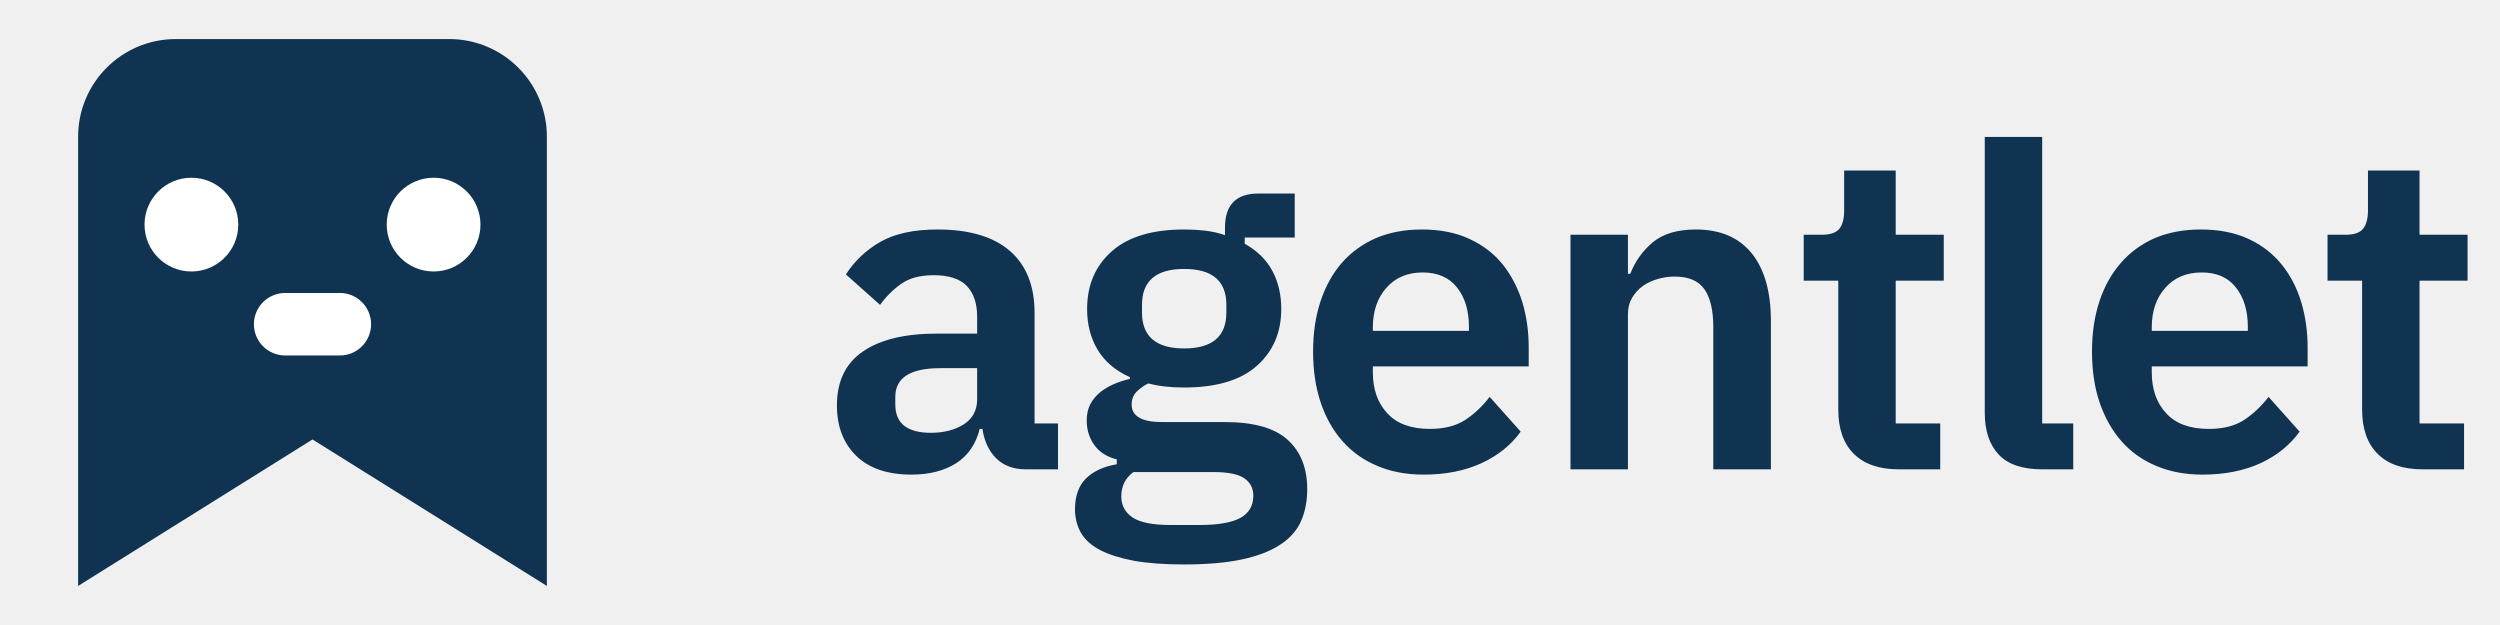
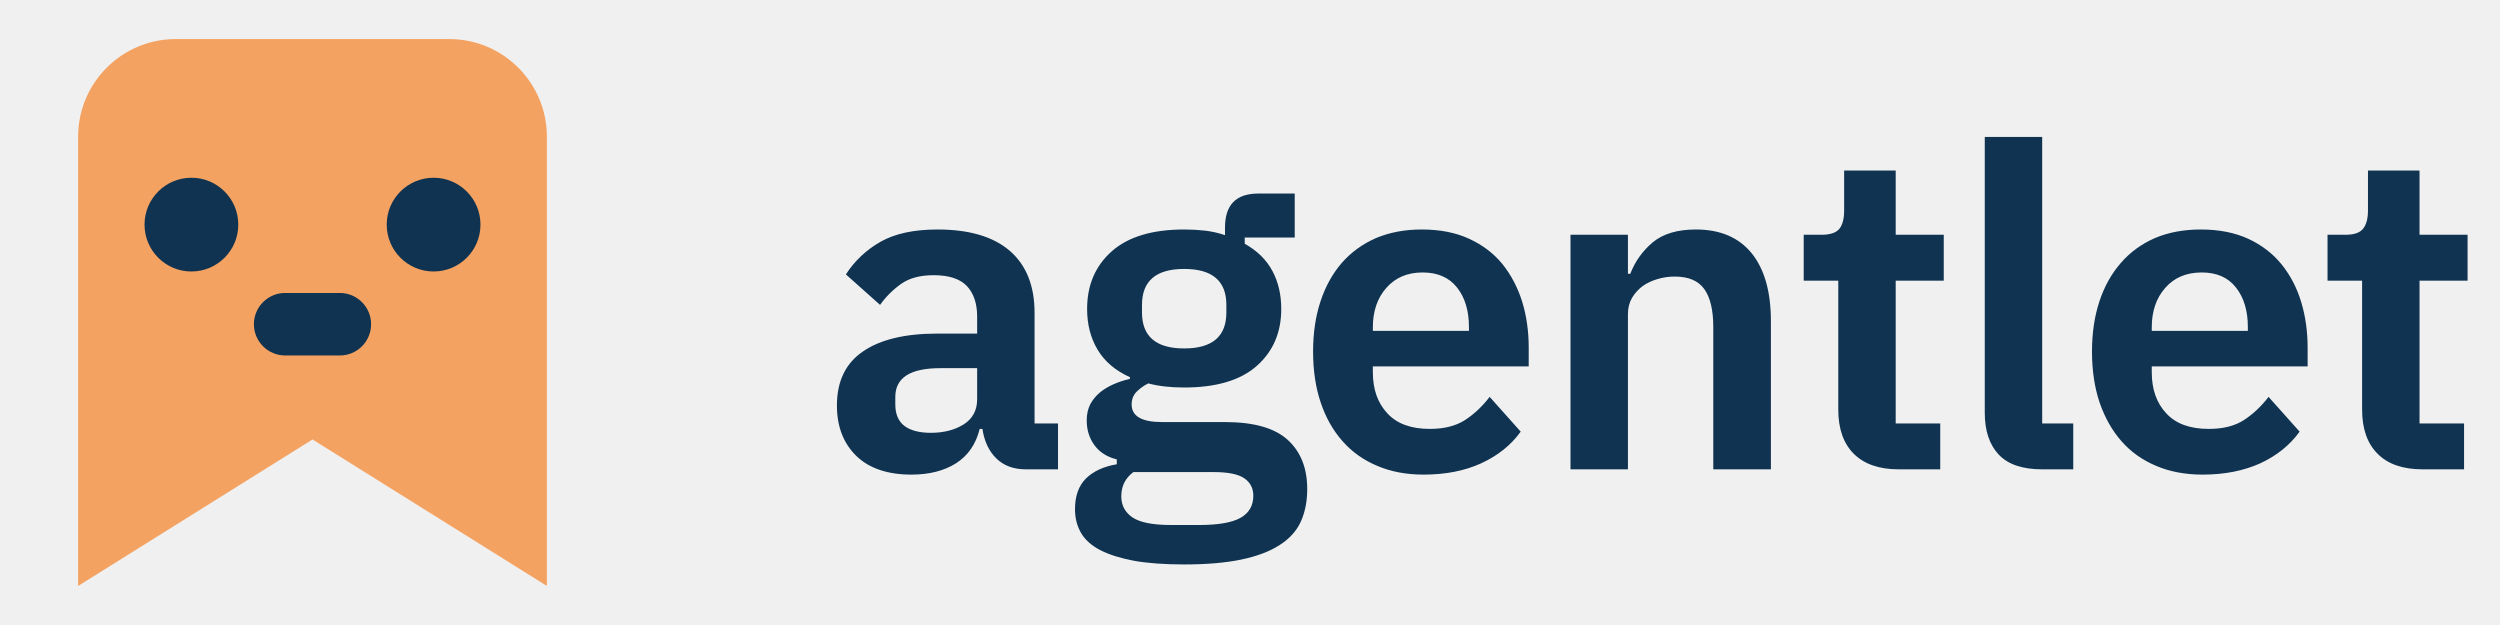
<svg xmlns="http://www.w3.org/2000/svg" viewBox="0 0 128 32" width="512" height="128">
-   <path fill="#0f3350" d="M9 2h14a5 5 0 0 1 5 5v23l-12-7.5L4 30V7a5 5 0 0 1 5-5Z" />
-   <path fill="#ffffff" d="M7.4 11.5a2.4 2.4 0 1 0 4.8 0a2.4 2.4 0 1 0 -4.8 0ZM19.8 11.5a2.4 2.4 0 1 0 4.8 0a2.4 2.4 0 1 0 -4.8 0ZM14.6 15h2.8a1.6 1.6 0 0 1 0 3.2h-2.8a1.6 1.6 0 0 1 0-3.2Z" />
+   <path fill="#f4a261" d="M9 2h14a5 5 0 0 1 5 5v23l-12-7.5L4 30V7a5 5 0 0 1 5-5Z" />
+   <path fill="#0f3350" d="M7.4 11.5a2.4 2.4 0 1 0 4.8 0a2.4 2.4 0 1 0 -4.8 0ZM19.8 11.5a2.4 2.4 0 1 0 4.8 0a2.4 2.4 0 1 0 -4.8 0ZM14.6 15h2.8a1.6 1.6 0 0 1 0 3.2h-2.8a1.6 1.6 0 0 1 0-3.2Z" />
  <path fill="#0f3350" d="M54.17 24.03L52.53 24.03Q51.57 24.03 51.00 23.46Q50.44 22.90 50.30 21.96L50.30 21.96L50.16 21.96Q49.87 23.13 48.95 23.72Q48.03 24.30 46.67 24.30L46.67 24.30Q44.83 24.30 43.84 23.34Q42.85 22.37 42.85 20.76L42.85 20.76Q42.85 18.90 44.19 17.99Q45.52 17.08 47.98 17.08L47.98 17.08L50.03 17.08L50.03 16.21Q50.03 15.20 49.50 14.64Q48.97 14.09 47.80 14.09L47.80 14.09Q46.76 14.09 46.13 14.54Q45.50 14.99 45.06 15.61L45.06 15.61L43.31 14.05Q43.98 13.01 45.08 12.38Q46.19 11.75 48.00 11.75L48.00 11.75Q50.44 11.75 51.71 12.85Q52.97 13.95 52.97 16.02L52.97 16.02L52.97 21.68L54.17 21.68L54.17 24.03ZM47.66 22.16L47.66 22.16Q48.65 22.16 49.34 21.73Q50.03 21.29 50.03 20.44L50.03 20.44L50.03 18.85L48.14 18.85Q45.84 18.85 45.84 20.32L45.84 20.32L45.84 20.71Q45.84 21.45 46.31 21.81Q46.78 22.16 47.66 22.16ZM66.93 25.04L66.93 25.04Q66.93 25.98 66.60 26.71Q66.27 27.43 65.51 27.91Q64.75 28.40 63.55 28.65Q62.35 28.90 60.63 28.90L60.63 28.90Q59.11 28.90 58.05 28.71Q57.00 28.51 56.32 28.16Q55.64 27.80 55.34 27.27Q55.04 26.74 55.04 26.07L55.04 26.07Q55.04 25.06 55.60 24.50Q56.17 23.94 57.18 23.77L57.18 23.77L57.18 23.52Q56.44 23.34 56.04 22.80Q55.64 22.26 55.64 21.52L55.64 21.52Q55.64 21.06 55.82 20.70Q56.01 20.35 56.32 20.09Q56.63 19.84 57.02 19.67Q57.41 19.50 57.85 19.40L57.85 19.40L57.85 19.31Q56.74 18.81 56.20 17.91Q55.66 17.01 55.66 15.82L55.66 15.82Q55.66 13.98 56.93 12.86Q58.19 11.75 60.63 11.75L60.63 11.75Q61.18 11.75 61.72 11.81Q62.26 11.88 62.72 12.04L62.72 12.04L62.72 11.65Q62.72 9.91 64.42 9.91L64.42 9.91L66.29 9.91L66.29 12.16L63.73 12.16L63.73 12.48Q64.68 13.01 65.14 13.86Q65.60 14.71 65.60 15.82L65.60 15.82Q65.60 17.63 64.34 18.74Q63.09 19.84 60.63 19.84L60.63 19.84Q59.57 19.84 58.79 19.63L58.79 19.63Q58.45 19.80 58.19 20.06Q57.94 20.32 57.94 20.71L57.94 20.71Q57.94 21.61 59.50 21.61L59.50 21.61L62.72 21.61Q64.93 21.61 65.93 22.52Q66.93 23.43 66.93 25.04ZM64.17 25.38L64.17 25.38Q64.17 24.81 63.71 24.49Q63.25 24.17 62.13 24.17L62.13 24.17L58.03 24.17Q57.41 24.63 57.41 25.41L57.41 25.41Q57.41 26.10 57.98 26.49Q58.56 26.88 59.94 26.88L59.94 26.88L61.41 26.88Q62.86 26.88 63.52 26.51Q64.17 26.14 64.17 25.38ZM60.63 17.84L60.63 17.84Q62.79 17.84 62.79 16L62.79 16L62.79 15.61Q62.79 13.77 60.63 13.77L60.63 13.77Q58.47 13.77 58.47 15.61L58.47 15.61L58.47 16Q58.47 17.84 60.63 17.84ZM72.89 24.30L72.89 24.30Q71.56 24.30 70.51 23.85Q69.46 23.41 68.74 22.59Q68.01 21.77 67.62 20.61Q67.23 19.45 67.23 18.00L67.23 18.00Q67.23 16.58 67.61 15.43Q67.99 14.28 68.70 13.46Q69.42 12.64 70.45 12.19Q71.49 11.75 72.80 11.75L72.80 11.75Q74.20 11.75 75.23 12.23Q76.27 12.71 76.94 13.54Q77.60 14.37 77.94 15.46Q78.27 16.55 78.27 17.79L78.27 17.79L78.27 18.76L70.29 18.76L70.29 19.06Q70.29 20.37 71.03 21.16Q71.76 21.96 73.21 21.96L73.21 21.96Q74.31 21.96 75.02 21.50Q75.72 21.04 76.27 20.32L76.27 20.32L77.86 22.10Q77.12 23.13 75.84 23.72Q74.57 24.30 72.89 24.30ZM72.84 13.95L72.84 13.95Q71.67 13.95 70.98 14.74Q70.29 15.52 70.29 16.76L70.29 16.76L70.29 16.94L75.21 16.94L75.21 16.74Q75.21 15.49 74.60 14.72Q73.99 13.95 72.84 13.95ZM83.35 24.03L80.41 24.03L80.41 12.02L83.35 12.02L83.35 14.02L83.47 14.02Q83.84 13.06 84.63 12.40Q85.42 11.75 86.83 11.75L86.83 11.75Q88.69 11.75 89.68 12.96Q90.67 14.18 90.67 16.44L90.67 16.44L90.67 24.03L87.72 24.03L87.72 16.74Q87.72 15.45 87.26 14.80Q86.80 14.16 85.75 14.16L85.75 14.16Q85.29 14.16 84.86 14.29Q84.44 14.41 84.10 14.65Q83.77 14.90 83.56 15.25Q83.35 15.61 83.35 16.09L83.35 16.09L83.35 24.03ZM99.34 24.03L97.22 24.03Q95.71 24.03 94.91 23.23Q94.12 22.44 94.12 20.97L94.12 20.97L94.12 14.37L92.35 14.37L92.35 12.02L93.27 12.02Q93.93 12.02 94.18 11.71Q94.42 11.40 94.42 10.78L94.42 10.78L94.42 8.73L97.06 8.73L97.06 12.02L99.52 12.02L99.52 14.37L97.06 14.37L97.06 21.68L99.34 21.68L99.34 24.03ZM106.15 24.03L104.56 24.03Q103.04 24.03 102.33 23.27Q101.62 22.51 101.62 21.13L101.62 21.13L101.62 7.01L104.56 7.01L104.56 21.68L106.15 21.68L106.15 24.03ZM112.77 24.30L112.77 24.30Q111.44 24.30 110.39 23.85Q109.34 23.41 108.62 22.59Q107.90 21.77 107.50 20.61Q107.11 19.45 107.11 18.00L107.11 18.00Q107.11 16.58 107.49 15.43Q107.87 14.28 108.59 13.46Q109.30 12.64 110.33 12.19Q111.37 11.75 112.68 11.75L112.68 11.75Q114.08 11.75 115.12 12.23Q116.15 12.71 116.82 13.54Q117.49 14.37 117.82 15.46Q118.15 16.55 118.15 17.79L118.15 17.79L118.15 18.76L110.17 18.76L110.17 19.06Q110.17 20.37 110.91 21.16Q111.64 21.96 113.09 21.96L113.09 21.96Q114.20 21.96 114.90 21.50Q115.60 21.04 116.15 20.32L116.15 20.32L117.74 22.10Q117.00 23.13 115.73 23.72Q114.45 24.30 112.77 24.30ZM112.73 13.95L112.73 13.95Q111.55 13.95 110.86 14.74Q110.17 15.52 110.17 16.76L110.17 16.76L110.17 16.94L115.09 16.94L115.09 16.74Q115.09 15.49 114.48 14.72Q113.88 13.95 112.73 13.95ZM126.16 24.03L124.04 24.03Q122.52 24.03 121.73 23.23Q120.94 22.44 120.94 20.97L120.94 20.97L120.94 14.37L119.17 14.37L119.17 12.02L120.09 12.02Q120.75 12.02 120.99 11.71Q121.24 11.40 121.24 10.78L121.24 10.78L121.24 8.73L123.88 8.73L123.88 12.02L126.34 12.02L126.34 14.37L123.88 14.37L123.88 21.68L126.16 21.68L126.16 24.03Z" />
</svg>
